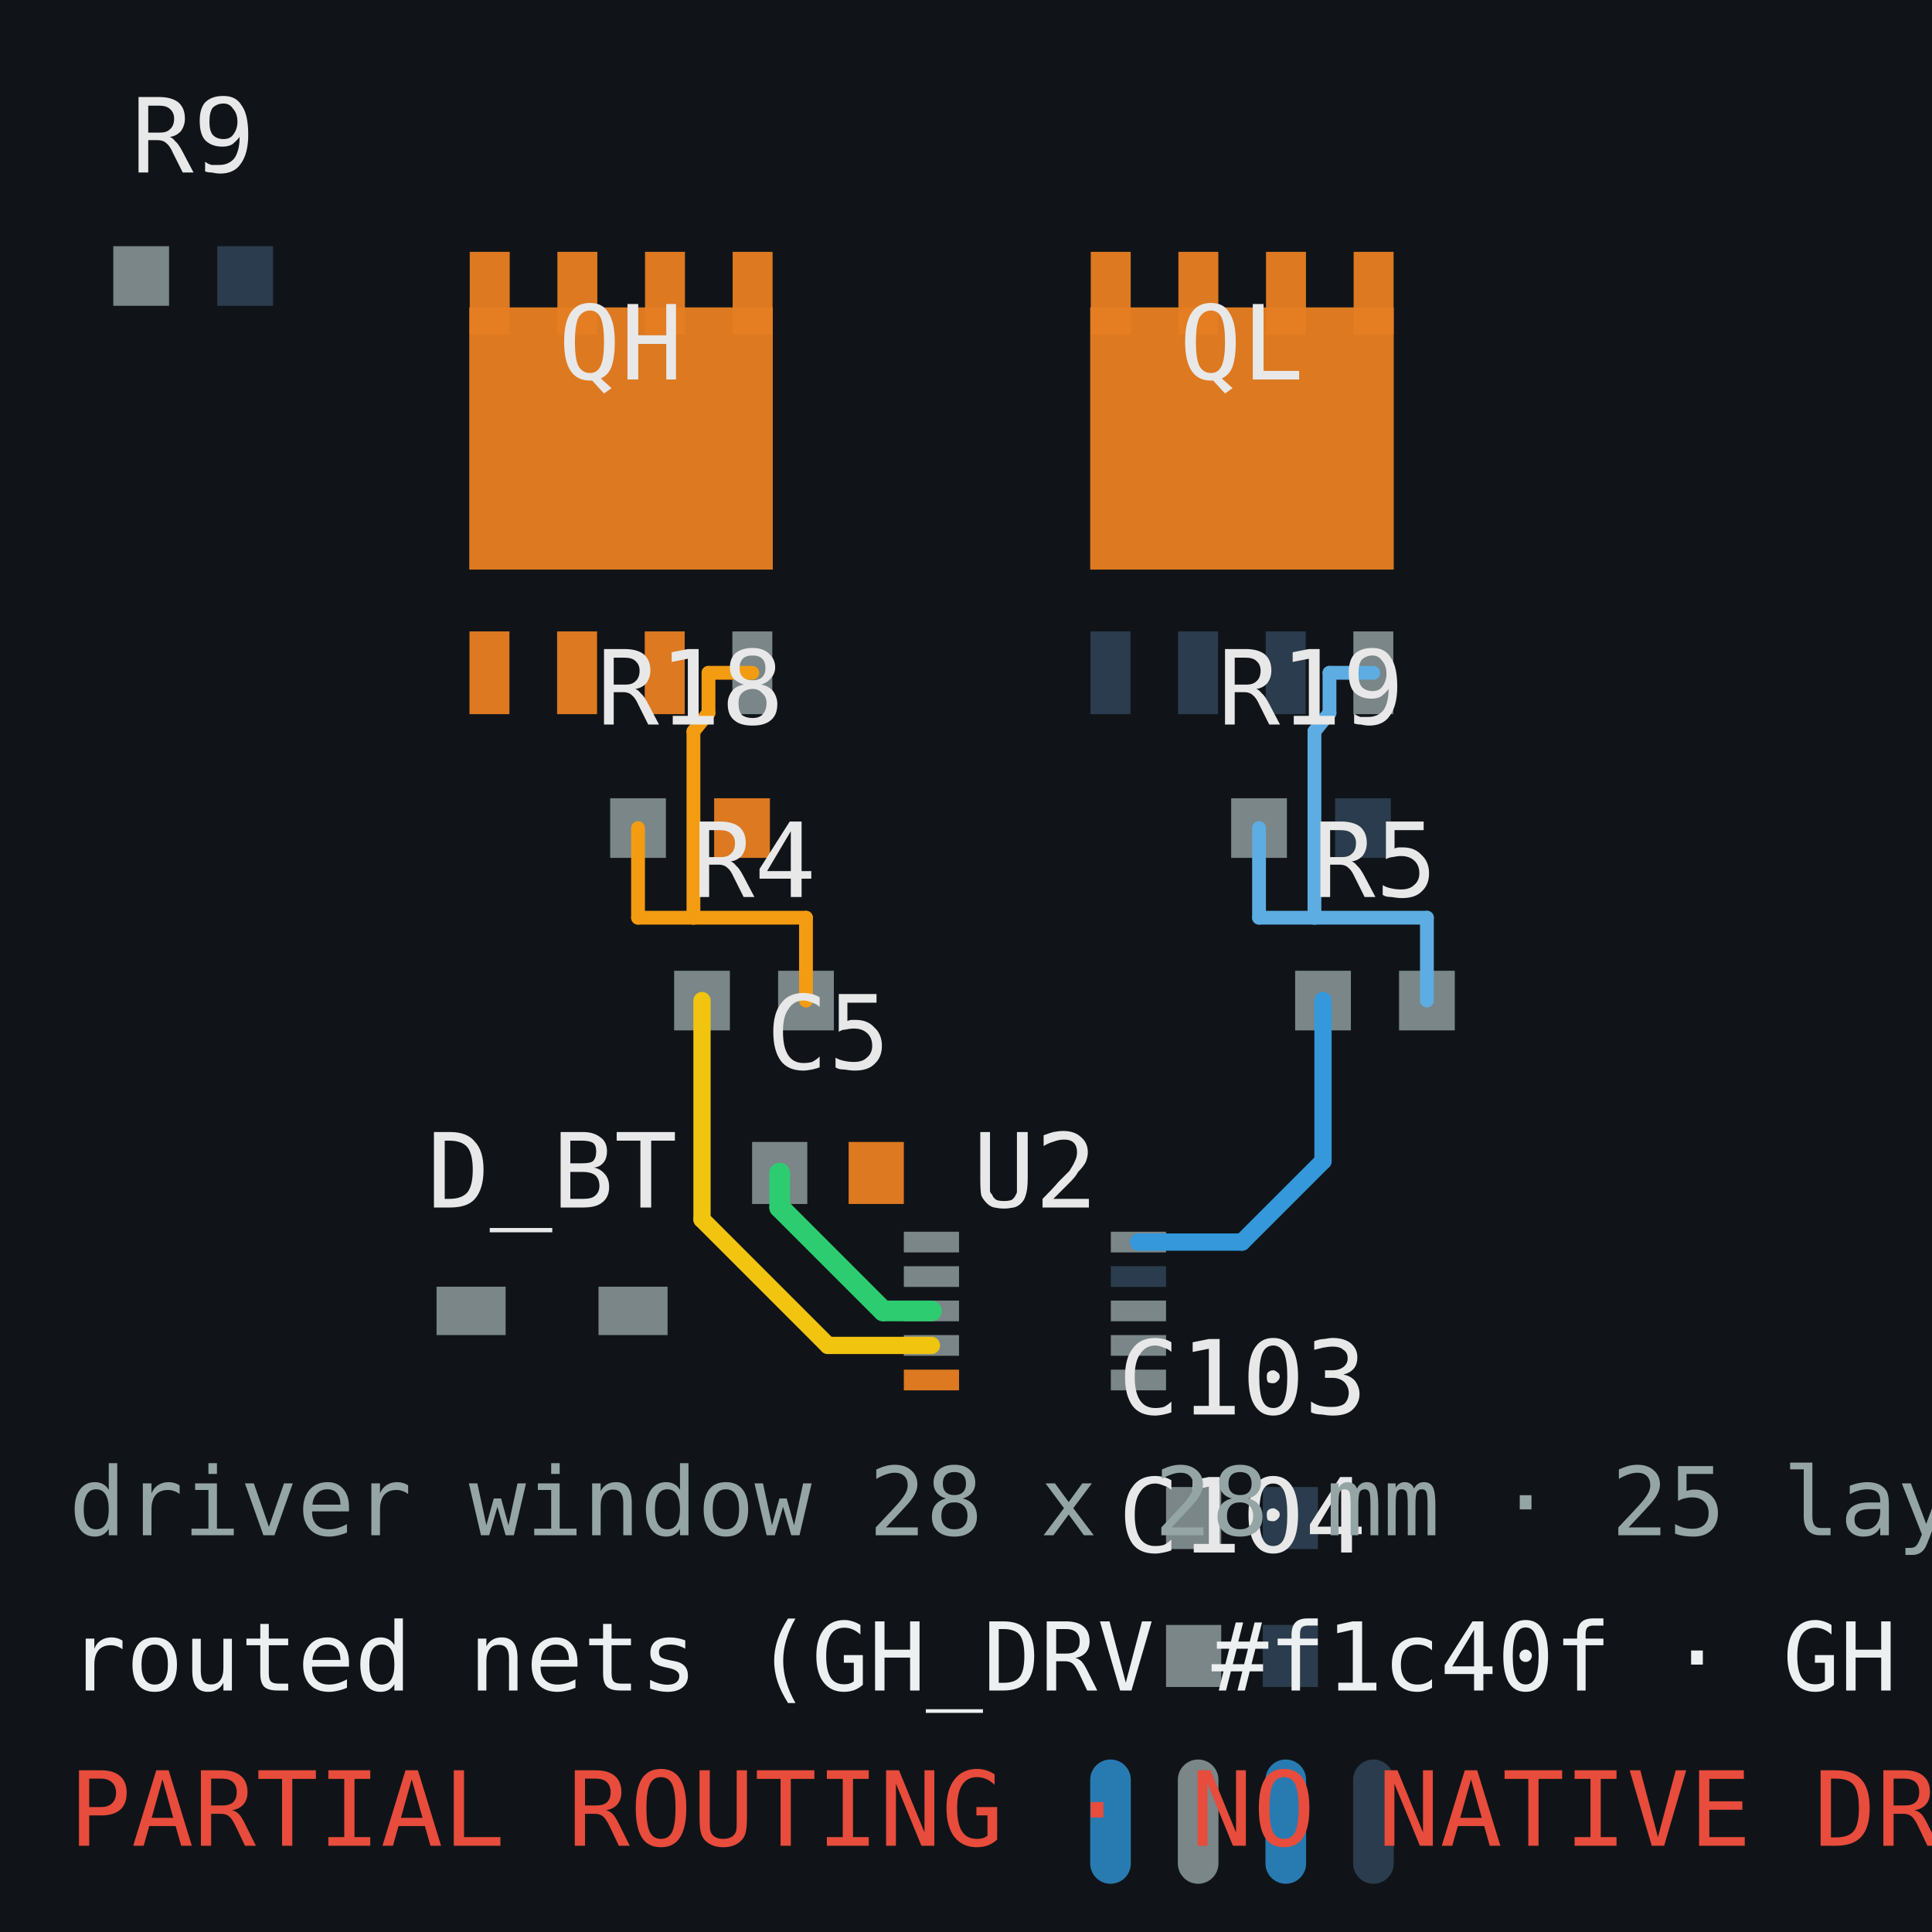
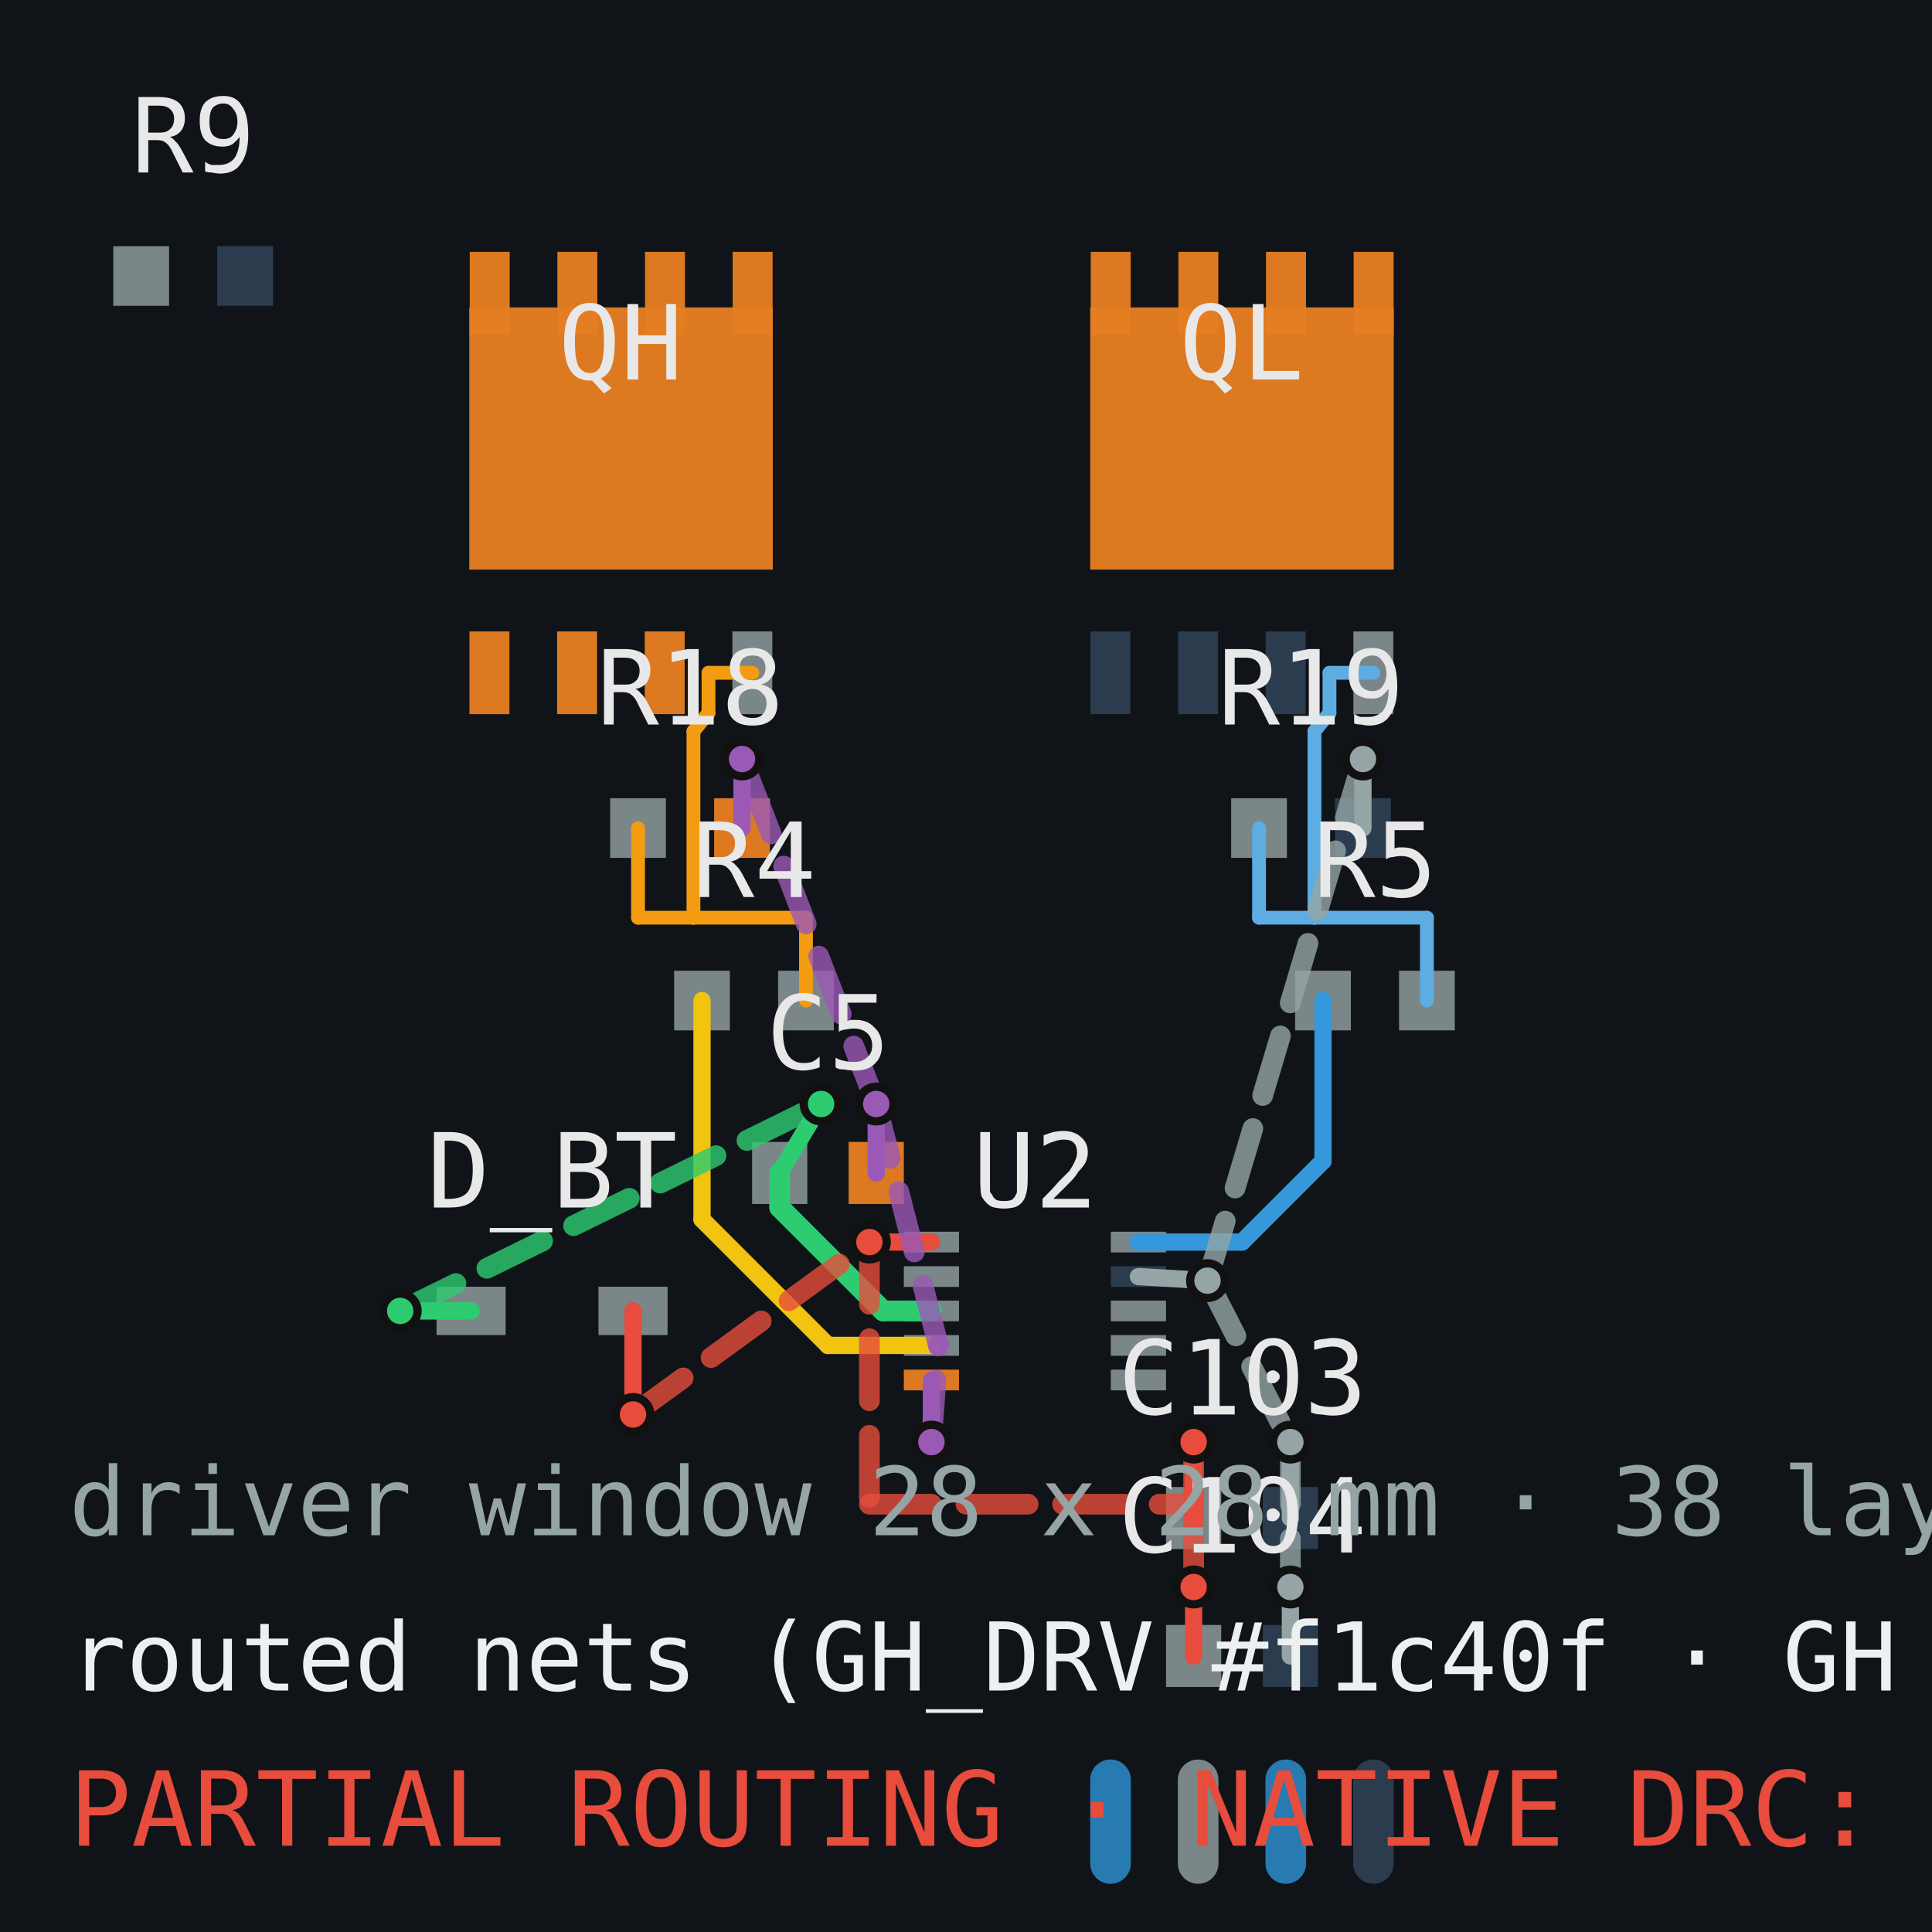
<svg xmlns="http://www.w3.org/2000/svg" width="224.0" height="224.0" viewBox="0 0 224.0 224.0">
  <rect width="100%" height="100%" fill="#101418" />
  <g transform="translate(-312.0,-344.0) scale(8)">
    <g transform="translate(57.701,65.001) rotate(0)" fill="#2c3e50" fill-opacity="0.95">
      <rect x="-0.400" y="-0.450" width="0.800" height="0.899" rx="0.000" />
    </g>
    <g transform="translate(56.299,65.001) rotate(0)" fill="#7f8c8d" fill-opacity="0.95">
      <rect x="-0.400" y="-0.450" width="0.800" height="0.899" rx="0.000" />
    </g>
    <g transform="translate(57.701,67.000) rotate(0)" fill="#2c3e50" fill-opacity="0.95">
      <rect x="-0.400" y="-0.450" width="0.800" height="0.899" rx="0.000" />
    </g>
    <g transform="translate(56.299,67.000) rotate(0)" fill="#7f8c8d" fill-opacity="0.95">
      <rect x="-0.400" y="-0.450" width="0.800" height="0.899" rx="0.000" />
    </g>
    <g transform="translate(51.699,60.000) rotate(0)" fill="#e67e22" fill-opacity="0.95">
      <rect x="-0.400" y="-0.450" width="0.800" height="0.899" rx="0.000" />
    </g>
    <g transform="translate(50.300,60.000) rotate(0)" fill="#7f8c8d" fill-opacity="0.95">
      <rect x="-0.400" y="-0.450" width="0.800" height="0.899" rx="0.000" />
    </g>
    <g transform="translate(45.827,61.999) rotate(0)" fill="#7f8c8d" fill-opacity="0.95">
      <rect x="-0.500" y="-0.351" width="1.001" height="0.701" rx="0.000" />
    </g>
    <g transform="translate(48.174,61.999) rotate(0)" fill="#7f8c8d" fill-opacity="0.95">
      <rect x="-0.500" y="-0.351" width="1.001" height="0.701" rx="0.000" />
    </g>
    <g transform="translate(49.903,52.751) rotate(-180)" fill="#7f8c8d" fill-opacity="0.95">
      <rect x="-0.290" y="-0.599" width="0.579" height="1.199" rx="0.000" />
    </g>
    <g transform="translate(48.633,52.751) rotate(-180)" fill="#e67e22" fill-opacity="0.95">
      <rect x="-0.290" y="-0.599" width="0.579" height="1.199" rx="0.000" />
    </g>
    <g transform="translate(47.363,52.751) rotate(-180)" fill="#e67e22" fill-opacity="0.95">
      <rect x="-0.290" y="-0.599" width="0.579" height="1.199" rx="0.000" />
    </g>
    <g transform="translate(46.093,52.751) rotate(-180)" fill="#e67e22" fill-opacity="0.95">
      <rect x="-0.290" y="-0.599" width="0.579" height="1.199" rx="0.000" />
    </g>
    <g transform="translate(46.098,47.249) rotate(0)" fill="#e67e22" fill-opacity="0.95">
      <rect x="-0.290" y="-0.599" width="0.579" height="1.199" rx="0.000" />
    </g>
    <g transform="translate(47.368,47.249) rotate(0)" fill="#e67e22" fill-opacity="0.95">
      <rect x="-0.290" y="-0.599" width="0.579" height="1.199" rx="0.000" />
    </g>
    <g transform="translate(48.638,47.249) rotate(0)" fill="#e67e22" fill-opacity="0.95">
      <rect x="-0.290" y="-0.599" width="0.579" height="1.199" rx="0.000" />
    </g>
    <g transform="translate(49.908,47.249) rotate(0)" fill="#e67e22" fill-opacity="0.95">
      <rect x="-0.290" y="-0.599" width="0.579" height="1.199" rx="0.000" />
    </g>
    <g transform="translate(48.001,49.355) rotate(0)" fill="#e67e22" fill-opacity="0.95">
      <rect x="-2.200" y="-1.900" width="4.399" height="3.800" rx="0.000" />
    </g>
    <g transform="translate(58.903,52.751) rotate(-180)" fill="#7f8c8d" fill-opacity="0.95">
      <rect x="-0.290" y="-0.599" width="0.579" height="1.199" rx="0.000" />
    </g>
    <g transform="translate(57.633,52.751) rotate(-180)" fill="#2c3e50" fill-opacity="0.95">
      <rect x="-0.290" y="-0.599" width="0.579" height="1.199" rx="0.000" />
    </g>
    <g transform="translate(56.363,52.751) rotate(-180)" fill="#2c3e50" fill-opacity="0.95">
      <rect x="-0.290" y="-0.599" width="0.579" height="1.199" rx="0.000" />
    </g>
    <g transform="translate(55.093,52.751) rotate(-180)" fill="#2c3e50" fill-opacity="0.95">
      <rect x="-0.290" y="-0.599" width="0.579" height="1.199" rx="0.000" />
    </g>
    <g transform="translate(55.098,47.249) rotate(0)" fill="#e67e22" fill-opacity="0.95">
      <rect x="-0.290" y="-0.599" width="0.579" height="1.199" rx="0.000" />
    </g>
    <g transform="translate(56.368,47.249) rotate(0)" fill="#e67e22" fill-opacity="0.95">
      <rect x="-0.290" y="-0.599" width="0.579" height="1.199" rx="0.000" />
    </g>
    <g transform="translate(57.638,47.249) rotate(0)" fill="#e67e22" fill-opacity="0.95">
      <rect x="-0.290" y="-0.599" width="0.579" height="1.199" rx="0.000" />
    </g>
    <g transform="translate(58.908,47.249) rotate(0)" fill="#e67e22" fill-opacity="0.95">
      <rect x="-0.290" y="-0.599" width="0.579" height="1.199" rx="0.000" />
    </g>
    <g transform="translate(57.000,49.355) rotate(0)" fill="#e67e22" fill-opacity="0.95">
      <rect x="-2.200" y="-1.900" width="4.399" height="3.800" rx="0.000" />
    </g>
    <g transform="translate(49.754,55.001) rotate(0)" fill="#e67e22" fill-opacity="0.95">
      <rect x="-0.404" y="-0.432" width="0.808" height="0.864" rx="0.000" />
    </g>
    <g transform="translate(48.247,55.001) rotate(0)" fill="#7f8c8d" fill-opacity="0.95">
      <rect x="-0.404" y="-0.432" width="0.808" height="0.864" rx="0.000" />
    </g>
    <g transform="translate(58.753,55.001) rotate(0)" fill="#2c3e50" fill-opacity="0.95">
      <rect x="-0.404" y="-0.432" width="0.808" height="0.864" rx="0.000" />
    </g>
    <g transform="translate(57.247,55.001) rotate(0)" fill="#7f8c8d" fill-opacity="0.95">
      <rect x="-0.404" y="-0.432" width="0.808" height="0.864" rx="0.000" />
    </g>
    <g transform="translate(50.681,57.501) rotate(0)" fill="#7f8c8d" fill-opacity="0.95">
      <rect x="-0.404" y="-0.432" width="0.808" height="0.864" rx="0.000" />
    </g>
    <g transform="translate(49.174,57.501) rotate(0)" fill="#7f8c8d" fill-opacity="0.95">
      <rect x="-0.404" y="-0.432" width="0.808" height="0.864" rx="0.000" />
    </g>
    <g transform="translate(59.680,57.501) rotate(0)" fill="#7f8c8d" fill-opacity="0.95">
      <rect x="-0.404" y="-0.432" width="0.808" height="0.864" rx="0.000" />
    </g>
    <g transform="translate(58.174,57.501) rotate(0)" fill="#7f8c8d" fill-opacity="0.95">
      <rect x="-0.404" y="-0.432" width="0.808" height="0.864" rx="0.000" />
    </g>
    <g transform="translate(42.553,47.000) rotate(0)" fill="#2c3e50" fill-opacity="0.95">
      <rect x="-0.404" y="-0.432" width="0.808" height="0.864" rx="0.000" />
    </g>
    <g transform="translate(41.046,47.000) rotate(0)" fill="#7f8c8d" fill-opacity="0.95">
      <rect x="-0.404" y="-0.432" width="0.808" height="0.864" rx="0.000" />
    </g>
    <g transform="translate(52.499,61.001) rotate(0)" fill="#7f8c8d" fill-opacity="0.95">
      <rect x="-0.400" y="-0.150" width="0.800" height="0.300" rx="0.000" />
    </g>
    <g transform="translate(52.499,61.501) rotate(0)" fill="#7f8c8d" fill-opacity="0.95">
      <rect x="-0.400" y="-0.150" width="0.800" height="0.300" rx="0.000" />
    </g>
    <g transform="translate(52.499,61.999) rotate(0)" fill="#7f8c8d" fill-opacity="0.95">
      <rect x="-0.400" y="-0.150" width="0.800" height="0.300" rx="0.000" />
    </g>
    <g transform="translate(52.499,62.499) rotate(0)" fill="#7f8c8d" fill-opacity="0.95">
      <rect x="-0.400" y="-0.150" width="0.800" height="0.300" rx="0.000" />
    </g>
    <g transform="translate(52.499,63.000) rotate(0)" fill="#e67e22" fill-opacity="0.95">
      <rect x="-0.400" y="-0.150" width="0.800" height="0.300" rx="0.000" />
    </g>
    <g transform="translate(55.499,63.000) rotate(0)" fill="#7f8c8d" fill-opacity="0.95">
      <rect x="-0.400" y="-0.150" width="0.800" height="0.300" rx="0.000" />
    </g>
    <g transform="translate(55.499,62.499) rotate(0)" fill="#7f8c8d" fill-opacity="0.95">
      <rect x="-0.400" y="-0.150" width="0.800" height="0.300" rx="0.000" />
    </g>
    <g transform="translate(55.499,61.999) rotate(0)" fill="#7f8c8d" fill-opacity="0.95">
      <rect x="-0.400" y="-0.150" width="0.800" height="0.300" rx="0.000" />
    </g>
    <g transform="translate(54.000,62.009) rotate(0)" fill="#2c3e50" fill-opacity="0.95">
      <polygon points="53.242,60.809 53.602,60.809 53.602,60.294 53.902,60.294 53.902,60.809 54.102,60.809 54.102,60.294 54.402,60.294 54.402,60.809 54.761,60.809 54.761,63.209 54.402,63.209 54.402,63.714 54.102,63.714 54.102,63.209 53.902,63.209 53.902,63.714 53.602,63.714 53.602,63.209 53.241,63.209 53.241,61.114 53.242,61.114 53.242,60.809" />
    </g>
    <g transform="translate(55.499,61.001) rotate(0)" fill="#7f8c8d" fill-opacity="0.95">
      <rect x="-0.400" y="-0.150" width="0.800" height="0.300" rx="0.000" />
    </g>
    <g transform="translate(55.499,61.501) rotate(0)" fill="#2c3e50" fill-opacity="0.95">
      <rect x="-0.400" y="-0.150" width="0.800" height="0.300" rx="0.000" />
    </g>
    <g transform="translate(58.905,69.400) rotate(0)" fill="#2c3e50" fill-opacity="0.95">
      <rect x="-0.295" y="-0.900" width="0.589" height="1.801" rx="0.295" />
    </g>
    <g transform="translate(57.635,69.400) rotate(0)" fill="#2980b9" fill-opacity="0.95">
      <rect x="-0.295" y="-0.900" width="0.589" height="1.801" rx="0.295" />
    </g>
    <g transform="translate(56.365,69.400) rotate(0)" fill="#7f8c8d" fill-opacity="0.95">
      <rect x="-0.295" y="-0.900" width="0.589" height="1.801" rx="0.295" />
    </g>
    <g transform="translate(55.095,69.400) rotate(0)" fill="#2980b9" fill-opacity="0.95">
      <rect x="-0.295" y="-0.900" width="0.589" height="1.801" rx="0.295" />
    </g>
    <line x1="52.499" y1="62.499" x2="51.000" y2="62.499" stroke="#f1c40f" stroke-width="0.250" stroke-linecap="round" />
    <line x1="51.000" y1="62.499" x2="49.174" y2="60.673" stroke="#f1c40f" stroke-width="0.250" stroke-linecap="round" />
    <line x1="49.174" y1="60.673" x2="49.174" y2="57.501" stroke="#f1c40f" stroke-width="0.250" stroke-linecap="round" />
    <line x1="50.681" y1="57.501" x2="50.681" y2="56.300" stroke="#f39c12" stroke-width="0.200" stroke-linecap="round" />
    <line x1="48.247" y1="56.300" x2="48.247" y2="55.001" stroke="#f39c12" stroke-width="0.200" stroke-linecap="round" />
    <line x1="49.050" y1="56.300" x2="49.050" y2="53.600" stroke="#f39c12" stroke-width="0.200" stroke-linecap="round" />
    <line x1="50.681" y1="56.300" x2="49.050" y2="56.300" stroke="#f39c12" stroke-width="0.200" stroke-linecap="round" />
    <line x1="49.050" y1="56.300" x2="48.247" y2="56.300" stroke="#f39c12" stroke-width="0.200" stroke-linecap="round" />
    <line x1="49.050" y1="53.600" x2="49.268" y2="53.332" stroke="#f39c12" stroke-width="0.200" stroke-linecap="round" />
    <line x1="49.268" y1="53.332" x2="49.268" y2="52.751" stroke="#f39c12" stroke-width="0.200" stroke-linecap="round" />
    <line x1="49.268" y1="52.751" x2="49.903" y2="52.751" stroke="#f39c12" stroke-width="0.200" stroke-linecap="round" />
    <line x1="55.499" y1="61.001" x2="57.000" y2="61.001" stroke="#3498db" stroke-width="0.250" stroke-linecap="round" />
    <line x1="57.000" y1="61.001" x2="58.174" y2="59.827" stroke="#3498db" stroke-width="0.250" stroke-linecap="round" />
    <line x1="58.174" y1="59.827" x2="58.174" y2="57.501" stroke="#3498db" stroke-width="0.250" stroke-linecap="round" />
    <line x1="59.680" y1="57.501" x2="59.680" y2="56.300" stroke="#5dade2" stroke-width="0.200" stroke-linecap="round" />
    <line x1="57.247" y1="56.300" x2="57.247" y2="55.001" stroke="#5dade2" stroke-width="0.200" stroke-linecap="round" />
    <line x1="58.050" y1="56.300" x2="58.050" y2="53.600" stroke="#5dade2" stroke-width="0.200" stroke-linecap="round" />
    <line x1="59.680" y1="56.300" x2="58.050" y2="56.300" stroke="#5dade2" stroke-width="0.200" stroke-linecap="round" />
    <line x1="58.050" y1="56.300" x2="57.247" y2="56.300" stroke="#5dade2" stroke-width="0.200" stroke-linecap="round" />
    <line x1="58.050" y1="53.600" x2="58.268" y2="53.332" stroke="#5dade2" stroke-width="0.200" stroke-linecap="round" />
    <line x1="58.268" y1="53.332" x2="58.268" y2="52.751" stroke="#5dade2" stroke-width="0.200" stroke-linecap="round" />
    <line x1="58.268" y1="52.751" x2="58.903" y2="52.751" stroke="#5dade2" stroke-width="0.200" stroke-linecap="round" />
    <line x1="52.499" y1="61.999" x2="51.800" y2="61.999" stroke="#2ecc71" stroke-width="0.300" stroke-linecap="round" />
    <line x1="51.800" y1="61.999" x2="50.300" y2="60.499" stroke="#2ecc71" stroke-width="0.300" stroke-linecap="round" />
    <line x1="50.300" y1="60.499" x2="50.300" y2="60.000" stroke="#2ecc71" stroke-width="0.300" stroke-linecap="round" />
+     <line x1="45.827" y1="61.999" x2="44.800" y2="61.999" stroke="#2ecc71" stroke-width="0.250" stroke-linecap="round" />
+     <line x1="50.300" y1="60.000" x2="50.900" y2="59.000" stroke="#2ecc71" stroke-width="0.250" stroke-linecap="round" />
+     <line x1="44.800" y1="61.999" x2="50.900" y2="59.000" stroke="#2ecc71" stroke-width="0.300" stroke-linecap="round" stroke-dasharray="0.9 0.5" stroke-opacity="0.8" />
+     <line x1="48.174" y1="61.999" x2="48.174" y2="63.500" stroke="#e74c3c" stroke-width="0.250" stroke-linecap="round" />
+     <line x1="52.499" y1="61.001" x2="51.600" y2="61.001" stroke="#e74c3c" stroke-width="0.250" stroke-linecap="round" />
+     <line x1="56.299" y1="65.001" x2="56.299" y2="63.900" stroke="#e74c3c" stroke-width="0.250" stroke-linecap="round" />
+     <line x1="56.299" y1="67.000" x2="56.299" y2="66.000" stroke="#e74c3c" stroke-width="0.250" stroke-linecap="round" />
+     <line x1="48.174" y1="63.500" x2="51.600" y2="61.001" stroke="#e74c3c" stroke-width="0.300" stroke-linecap="round" stroke-dasharray="0.9 0.5" stroke-opacity="0.8" />
+     <line x1="51.600" y1="61.001" x2="51.600" y2="64.800" stroke="#e74c3c" stroke-width="0.300" stroke-linecap="round" stroke-dasharray="0.9 0.5" stroke-opacity="0.8" />
+     <line x1="51.600" y1="64.800" x2="56.299" y2="64.800" stroke="#e74c3c" stroke-width="0.300" stroke-linecap="round" stroke-dasharray="0.9 0.5" stroke-opacity="0.8" />
+     <line x1="56.299" y1="63.900" x2="56.299" y2="64.800" stroke="#e74c3c" stroke-width="0.300" stroke-linecap="round" stroke-dasharray="0.9 0.5" stroke-opacity="0.8" />
+     <line x1="56.299" y1="64.800" x2="56.299" y2="66.000" stroke="#e74c3c" stroke-width="0.300" stroke-linecap="round" stroke-dasharray="0.9 0.5" stroke-opacity="0.8" />
+     <line x1="55.499" y1="61.501" x2="56.500" y2="61.560" stroke="#95a5a6" stroke-width="0.250" stroke-linecap="round" />
+     <line x1="58.753" y1="55.001" x2="58.753" y2="54.000" stroke="#95a5a6" stroke-width="0.250" stroke-linecap="round" />
+     <line x1="57.701" y1="65.001" x2="57.701" y2="63.900" stroke="#95a5a6" stroke-width="0.250" stroke-linecap="round" />
+     <line x1="57.701" y1="67.000" x2="57.701" y2="66.000" stroke="#95a5a6" stroke-width="0.250" stroke-linecap="round" />
+     <line x1="56.500" y1="61.560" x2="57.701" y2="63.900" stroke="#95a5a6" stroke-width="0.300" stroke-linecap="round" stroke-dasharray="0.9 0.5" stroke-opacity="0.8" />
+     <line x1="57.701" y1="63.900" x2="57.701" y2="66.000" stroke="#95a5a6" stroke-width="0.300" stroke-linecap="round" stroke-dasharray="0.9 0.5" stroke-opacity="0.8" />
+     <line x1="56.500" y1="61.560" x2="58.753" y2="54.000" stroke="#95a5a6" stroke-width="0.300" stroke-linecap="round" stroke-dasharray="0.9 0.5" stroke-opacity="0.8" />
+     <line x1="52.499" y1="63.000" x2="52.499" y2="63.900" stroke="#9b59b6" stroke-width="0.250" stroke-linecap="round" />
+     <line x1="51.699" y1="60.000" x2="51.699" y2="59.000" stroke="#9b59b6" stroke-width="0.250" stroke-linecap="round" />
+     <line x1="49.754" y1="55.001" x2="49.754" y2="54.000" stroke="#9b59b6" stroke-width="0.250" stroke-linecap="round" />
+     <line x1="52.499" y1="63.900" x2="52.600" y2="62.500" stroke="#9b59b6" stroke-width="0.300" stroke-linecap="round" stroke-dasharray="0.9 0.5" stroke-opacity="0.8" />
+     <line x1="52.600" y1="62.500" x2="51.699" y2="59.000" stroke="#9b59b6" stroke-width="0.300" stroke-linecap="round" stroke-dasharray="0.9 0.5" stroke-opacity="0.8" />
+     <line x1="51.699" y1="59.000" x2="49.754" y2="54.000" stroke="#9b59b6" stroke-width="0.300" stroke-linecap="round" stroke-dasharray="0.9 0.5" stroke-opacity="0.8" />
+     <circle cx="44.800" cy="61.999" r="0.251" fill="#2ecc71" stroke="#111" stroke-width="0.12" />
+     <circle cx="50.900" cy="59.000" r="0.251" fill="#2ecc71" stroke="#111" stroke-width="0.12" />
+     <circle cx="48.174" cy="63.500" r="0.251" fill="#e74c3c" stroke="#111" stroke-width="0.12" />
+     <circle cx="51.600" cy="61.001" r="0.251" fill="#e74c3c" stroke="#111" stroke-width="0.12" />
+     <circle cx="56.299" cy="63.900" r="0.251" fill="#e74c3c" stroke="#111" stroke-width="0.12" />
+     <circle cx="56.299" cy="66.000" r="0.251" fill="#e74c3c" stroke="#111" stroke-width="0.12" />
+     <circle cx="56.500" cy="61.560" r="0.251" fill="#95a5a6" stroke="#111" stroke-width="0.12" />
+     <circle cx="58.753" cy="54.000" r="0.251" fill="#95a5a6" stroke="#111" stroke-width="0.12" />
+     <circle cx="57.701" cy="63.900" r="0.251" fill="#95a5a6" stroke="#111" stroke-width="0.12" />
+     <circle cx="57.701" cy="66.000" r="0.251" fill="#95a5a6" stroke="#111" stroke-width="0.12" />
+     <circle cx="52.499" cy="63.900" r="0.251" fill="#9b59b6" stroke="#111" stroke-width="0.12" />
+     <circle cx="51.699" cy="59.000" r="0.251" fill="#9b59b6" stroke="#111" stroke-width="0.12" />
+     <circle cx="49.754" cy="54.000" r="0.251" fill="#9b59b6" stroke="#111" stroke-width="0.12" />
    <text x="57.00" y="63.50" fill="#e8e8e8" font-family="monospace" font-size="1.5" text-anchor="middle">C103</text>
    <text x="57.00" y="65.50" fill="#e8e8e8" font-family="monospace" font-size="1.5" text-anchor="middle">C104</text>
    <text x="41.80" y="41.50" fill="#e8e8e8" font-family="monospace" font-size="1.5" text-anchor="middle">C108</text>
    <text x="46.40" y="41.50" fill="#e8e8e8" font-family="monospace" font-size="1.5" text-anchor="middle">C109</text>
    <text x="51.00" y="41.50" fill="#e8e8e8" font-family="monospace" font-size="1.5" text-anchor="middle">C110</text>
    <text x="55.60" y="41.50" fill="#e8e8e8" font-family="monospace" font-size="1.5" text-anchor="middle">C111</text>
    <text x="60.20" y="41.50" fill="#e8e8e8" font-family="monospace" font-size="1.5" text-anchor="middle">C112</text>
    <text x="64.80" y="41.50" fill="#e8e8e8" font-family="monospace" font-size="1.5" text-anchor="middle">C13</text>
    <text x="51.00" y="58.50" fill="#e8e8e8" font-family="monospace" font-size="1.5" text-anchor="middle">C5</text>
    <text x="47.00" y="60.50" fill="#e8e8e8" font-family="monospace" font-size="1.5" text-anchor="middle">D_BT</text>
    <text x="48.00" y="48.50" fill="#e8e8e8" font-family="monospace" font-size="1.5" text-anchor="middle">QH</text>
    <text x="57.00" y="48.50" fill="#e8e8e8" font-family="monospace" font-size="1.5" text-anchor="middle">QL</text>
    <text x="49.00" y="53.50" fill="#e8e8e8" font-family="monospace" font-size="1.5" text-anchor="middle">R18</text>
    <text x="58.00" y="53.50" fill="#e8e8e8" font-family="monospace" font-size="1.5" text-anchor="middle">R19</text>
    <text x="49.93" y="56.00" fill="#e8e8e8" font-family="monospace" font-size="1.5" text-anchor="middle">R4</text>
    <text x="58.93" y="56.00" fill="#e8e8e8" font-family="monospace" font-size="1.5" text-anchor="middle">R5</text>
    <text x="41.80" y="45.50" fill="#e8e8e8" font-family="monospace" font-size="1.5" text-anchor="middle">R9</text>
    <text x="54.00" y="60.50" fill="#e8e8e8" font-family="monospace" font-size="1.5" text-anchor="middle">U2</text>
  </g>
-   <text x="8" y="178.0" fill="#95a5a6" font-family="monospace" font-size="11">driver window 28 x 28 mm · 25 layer-1 lines · read back from dcx_main_board_g1_driver_route.eprj2</text>
-   <text x="8" y="196.0" fill="#ecf0f1" font-family="monospace" font-size="11">routed nets (GH_DRV #f1c40f · GH #f39c12 · GL_DRV #3498db · GL #5dade2 · HB #2ecc71)</text>
-   <text x="8" y="214.0" fill="#e74c3c" font-family="monospace" font-size="12">PARTIAL ROUTING · NO NATIVE DRC · NOT FOR FAB</text>
+   <text x="8" y="178.0" fill="#95a5a6" font-family="monospace" font-size="11">driver window 28 x 28 mm · 38 layer-1 + 12 layer-2 (dashed) lines · 13 vias · read back from dcx_main_board_g1_driver_route.eprj2</text>
+   <text x="8" y="196.0" fill="#ecf0f1" font-family="monospace" font-size="11">routed nets (GH_DRV #f1c40f · GH #f39c12 · GL_DRV #3498db · GL #5dade2 · HB #2ecc71 · VCC12 #e74c3c · PGND #95a5a6 · SW #9b59b6)</text>
+   <text x="8" y="214.0" fill="#e74c3c" font-family="monospace" font-size="12">PARTIAL ROUTING · NATIVE DRC: 0 PHYSICAL ERRORS · NOT FOR FAB</text>
</svg>
